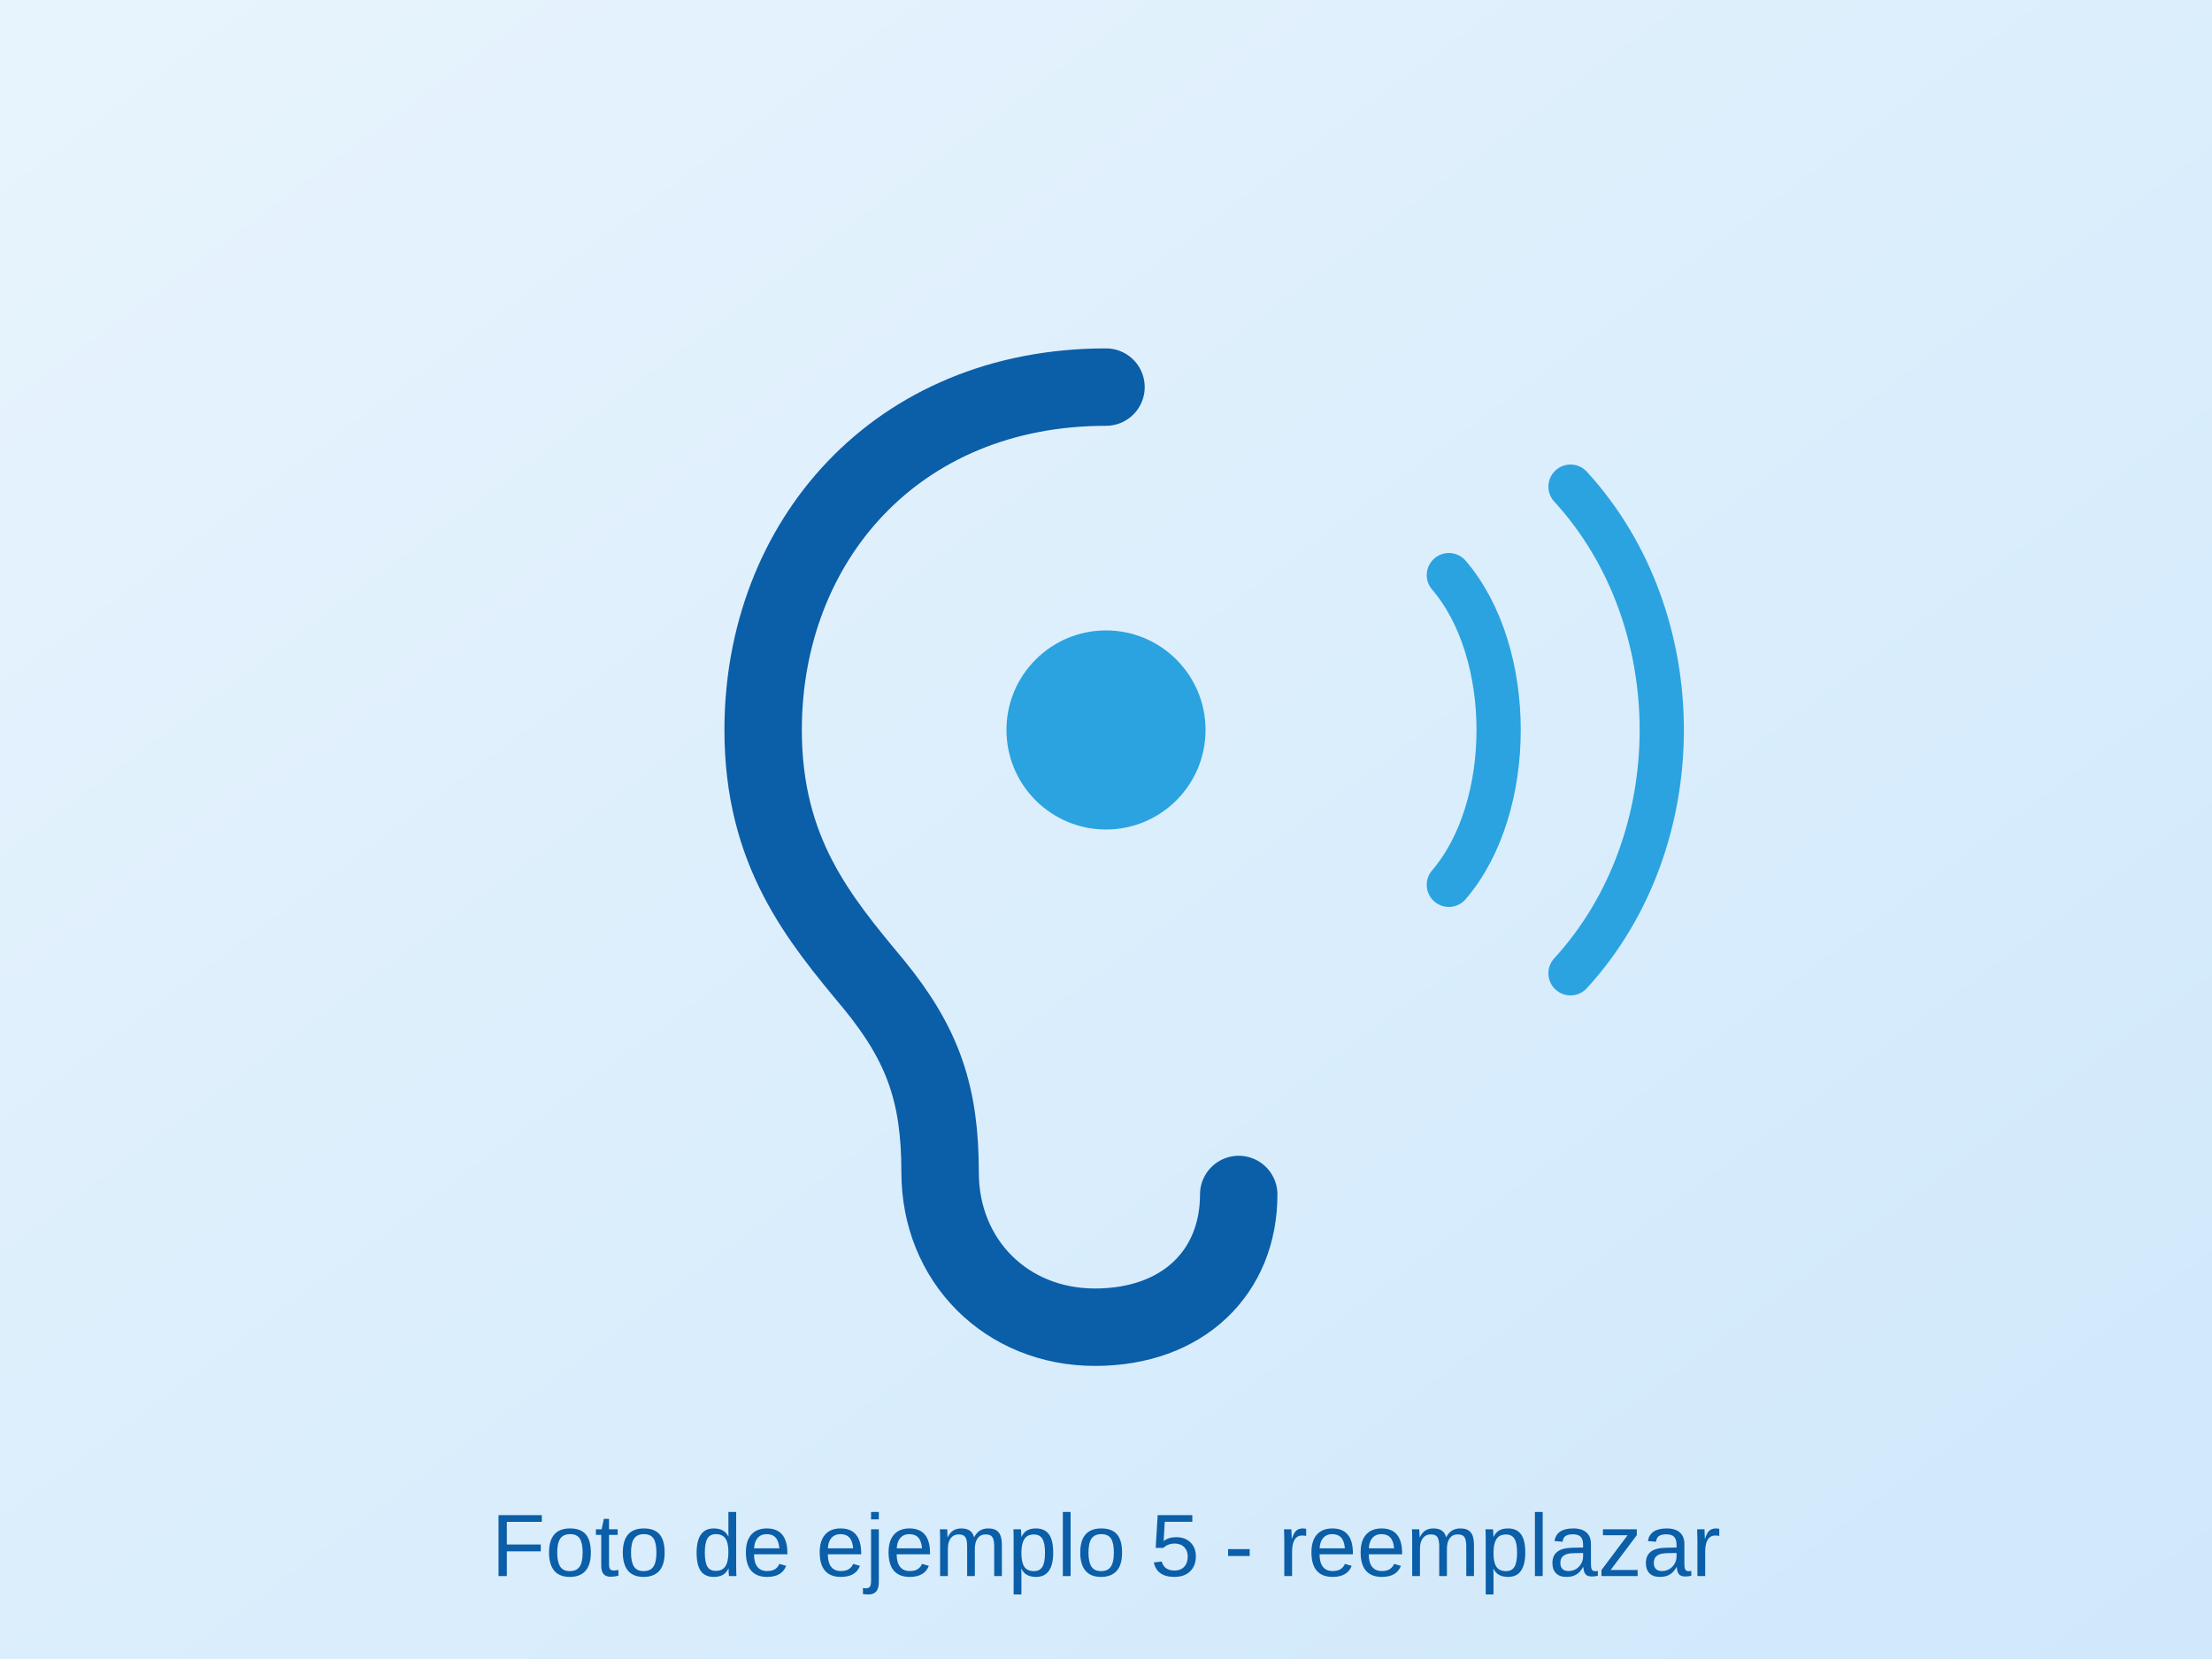
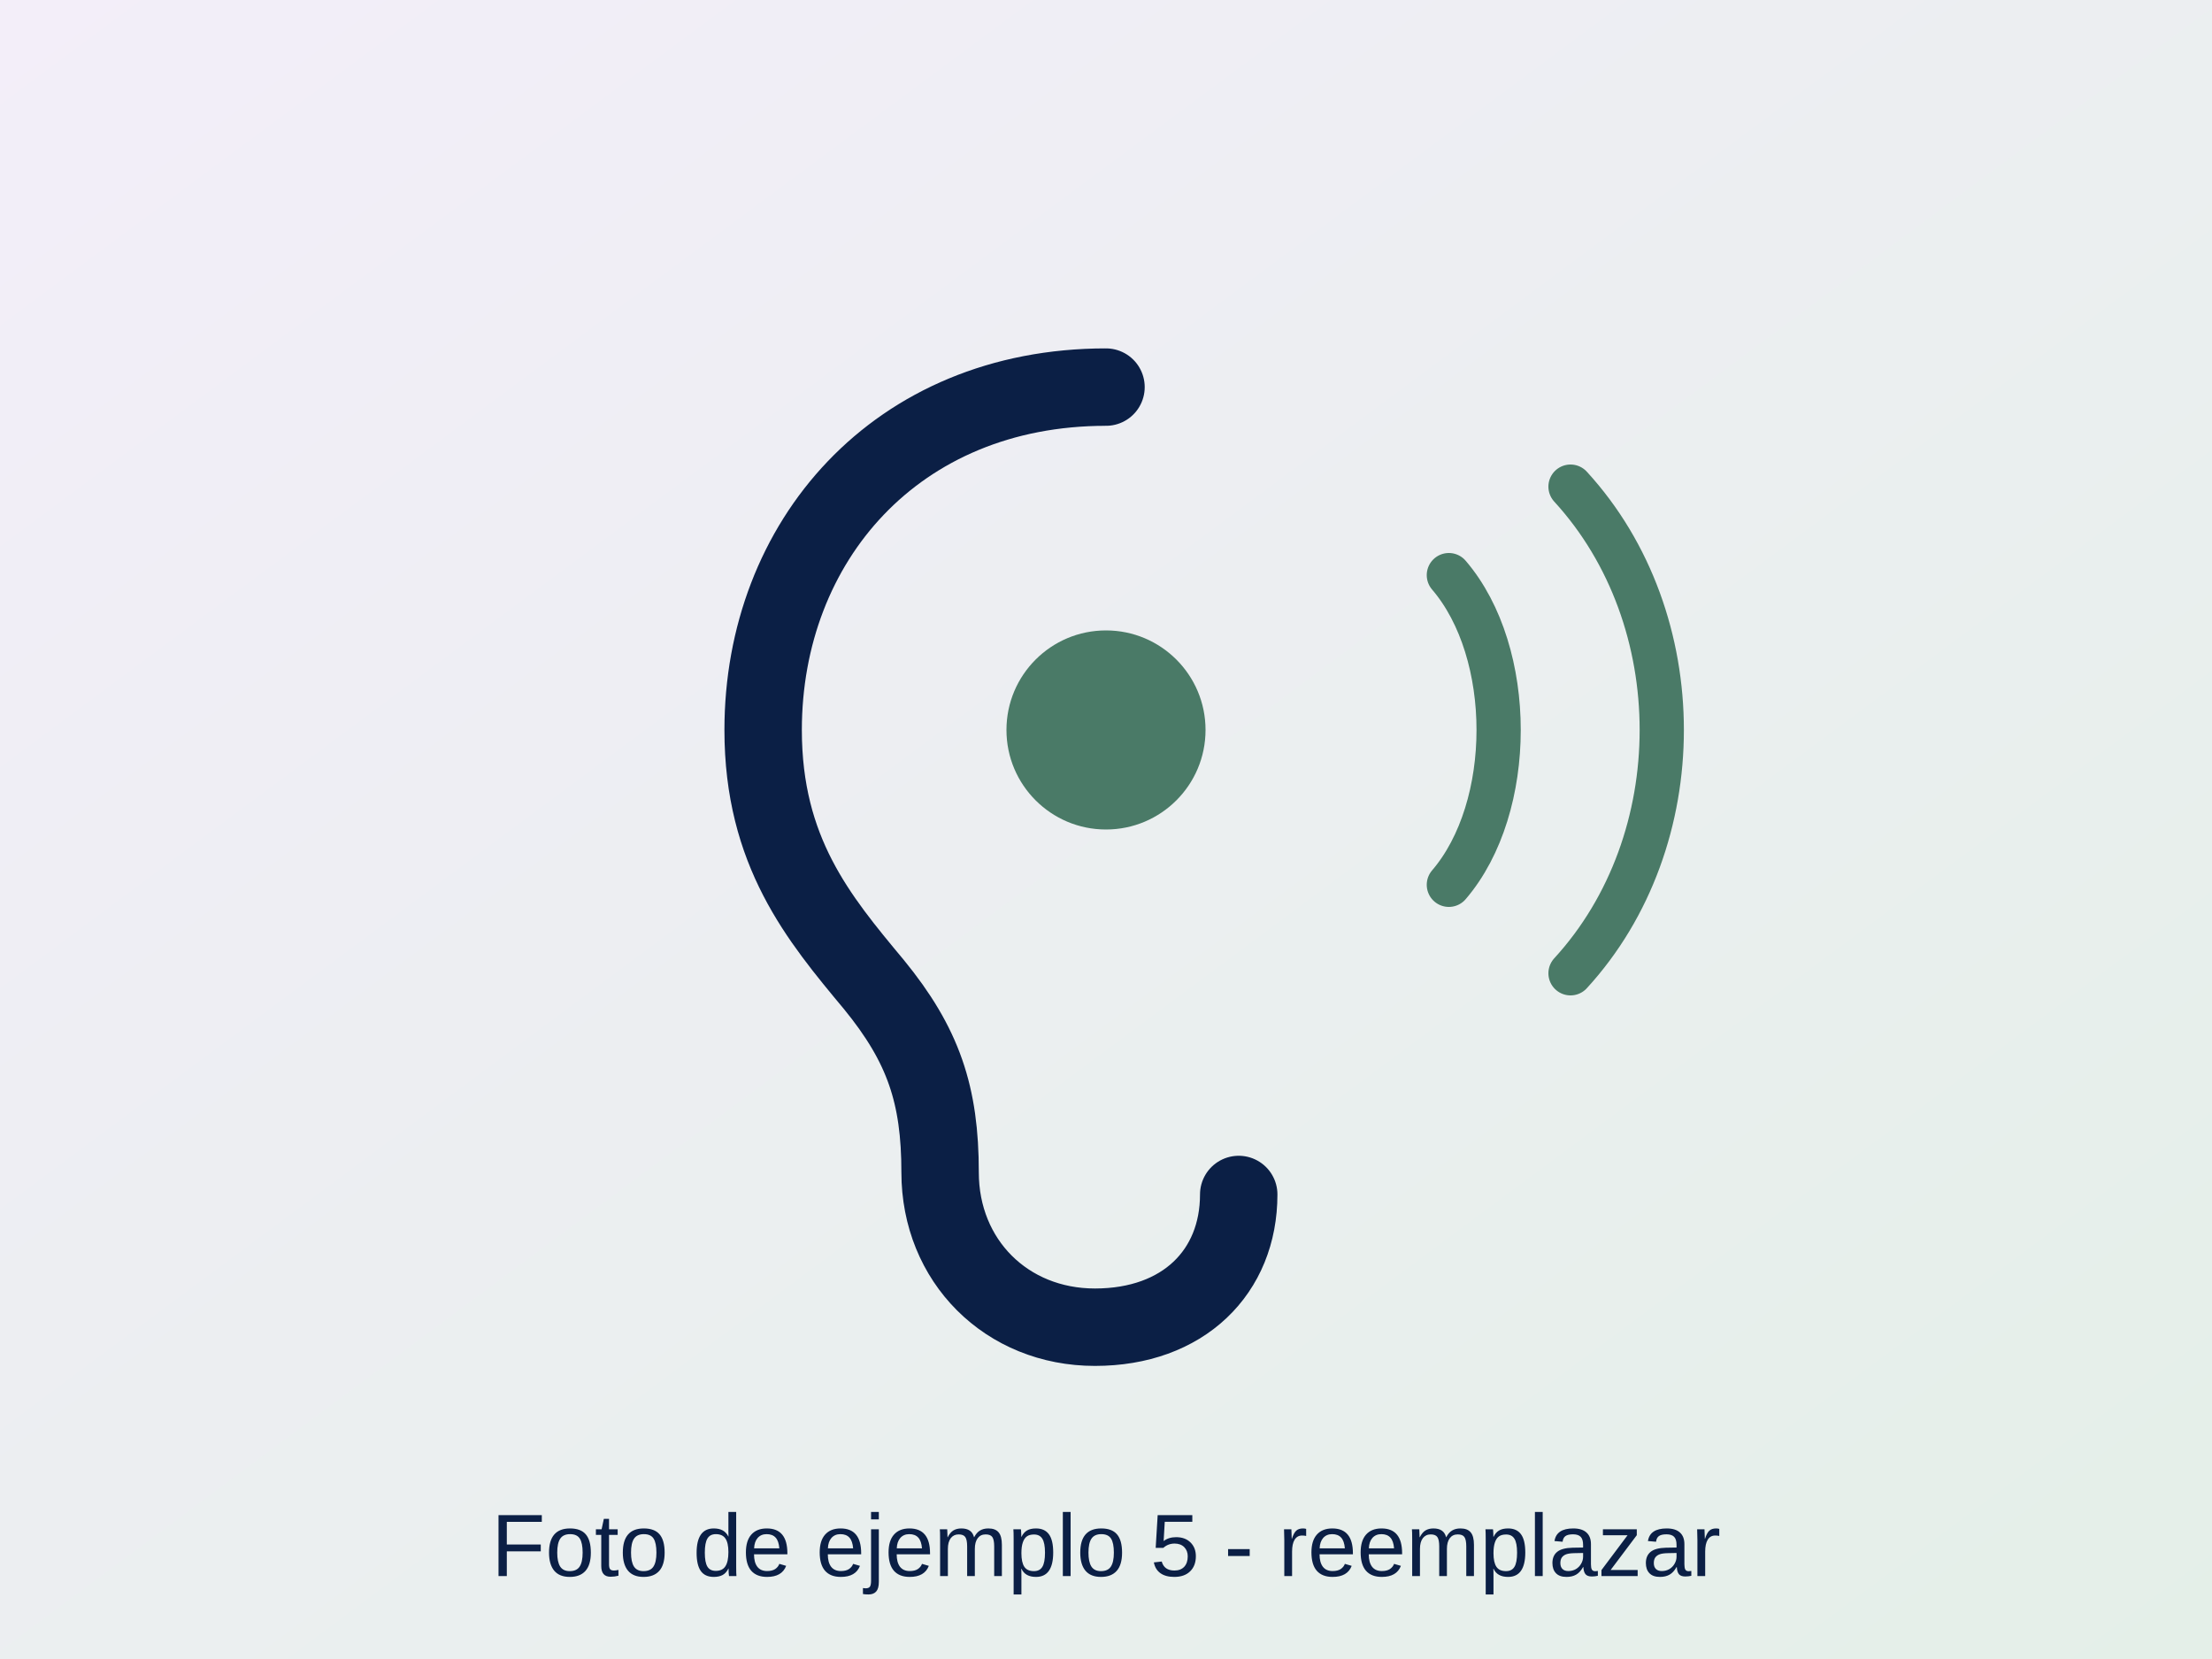
<svg xmlns="http://www.w3.org/2000/svg" viewBox="0 0 400 300">
  <defs>
    <linearGradient id="g" x1="0" y1="0" x2="1" y2="1">
-       <stop offset="0" stop-color="#e8f4fd" />
-       <stop offset="1" stop-color="#cfe8fb" />
+       <stop offset="0" stop-color="#f3eef9" />
+       <stop offset="1" stop-color="#e4efe8" />
    </linearGradient>
  </defs>
  <rect width="400" height="300" fill="url(#g)" />
-   <path d="M200 70c-38 0-62 28-62 62 0 22 10 34 20 46 9 11 12 20 12 34 0 16 12 28 28 28s26-10 26-24" fill="none" stroke="#0b5ea8" stroke-width="14" stroke-linecap="round" />
-   <circle cx="200" cy="132" r="18" fill="#2ba3e0" />
-   <path d="M262 104c12 14 12 42 0 56M284 88c22 24 22 64 0 88" fill="none" stroke="#2ba3e0" stroke-width="8" stroke-linecap="round" />
-   <text x="200" y="285" text-anchor="middle" font-family="Arial" font-size="16" fill="#0b5ea8">Foto de ejemplo 5 - reemplazar</text>
+   <path d="M200 70c-38 0-62 28-62 62 0 22 10 34 20 46 9 11 12 20 12 34 0 16 12 28 28 28s26-10 26-24" fill="none" stroke="#0b1f45" stroke-width="14" stroke-linecap="round" />
+   <circle cx="200" cy="132" r="18" fill="#4a7a67" />
+   <path d="M262 104c12 14 12 42 0 56M284 88c22 24 22 64 0 88" fill="none" stroke="#4a7a67" stroke-width="8" stroke-linecap="round" />
+   <text x="200" y="285" text-anchor="middle" font-family="Arial" font-size="16" fill="#0b1f45">Foto de ejemplo 5 - reemplazar</text>
</svg>
